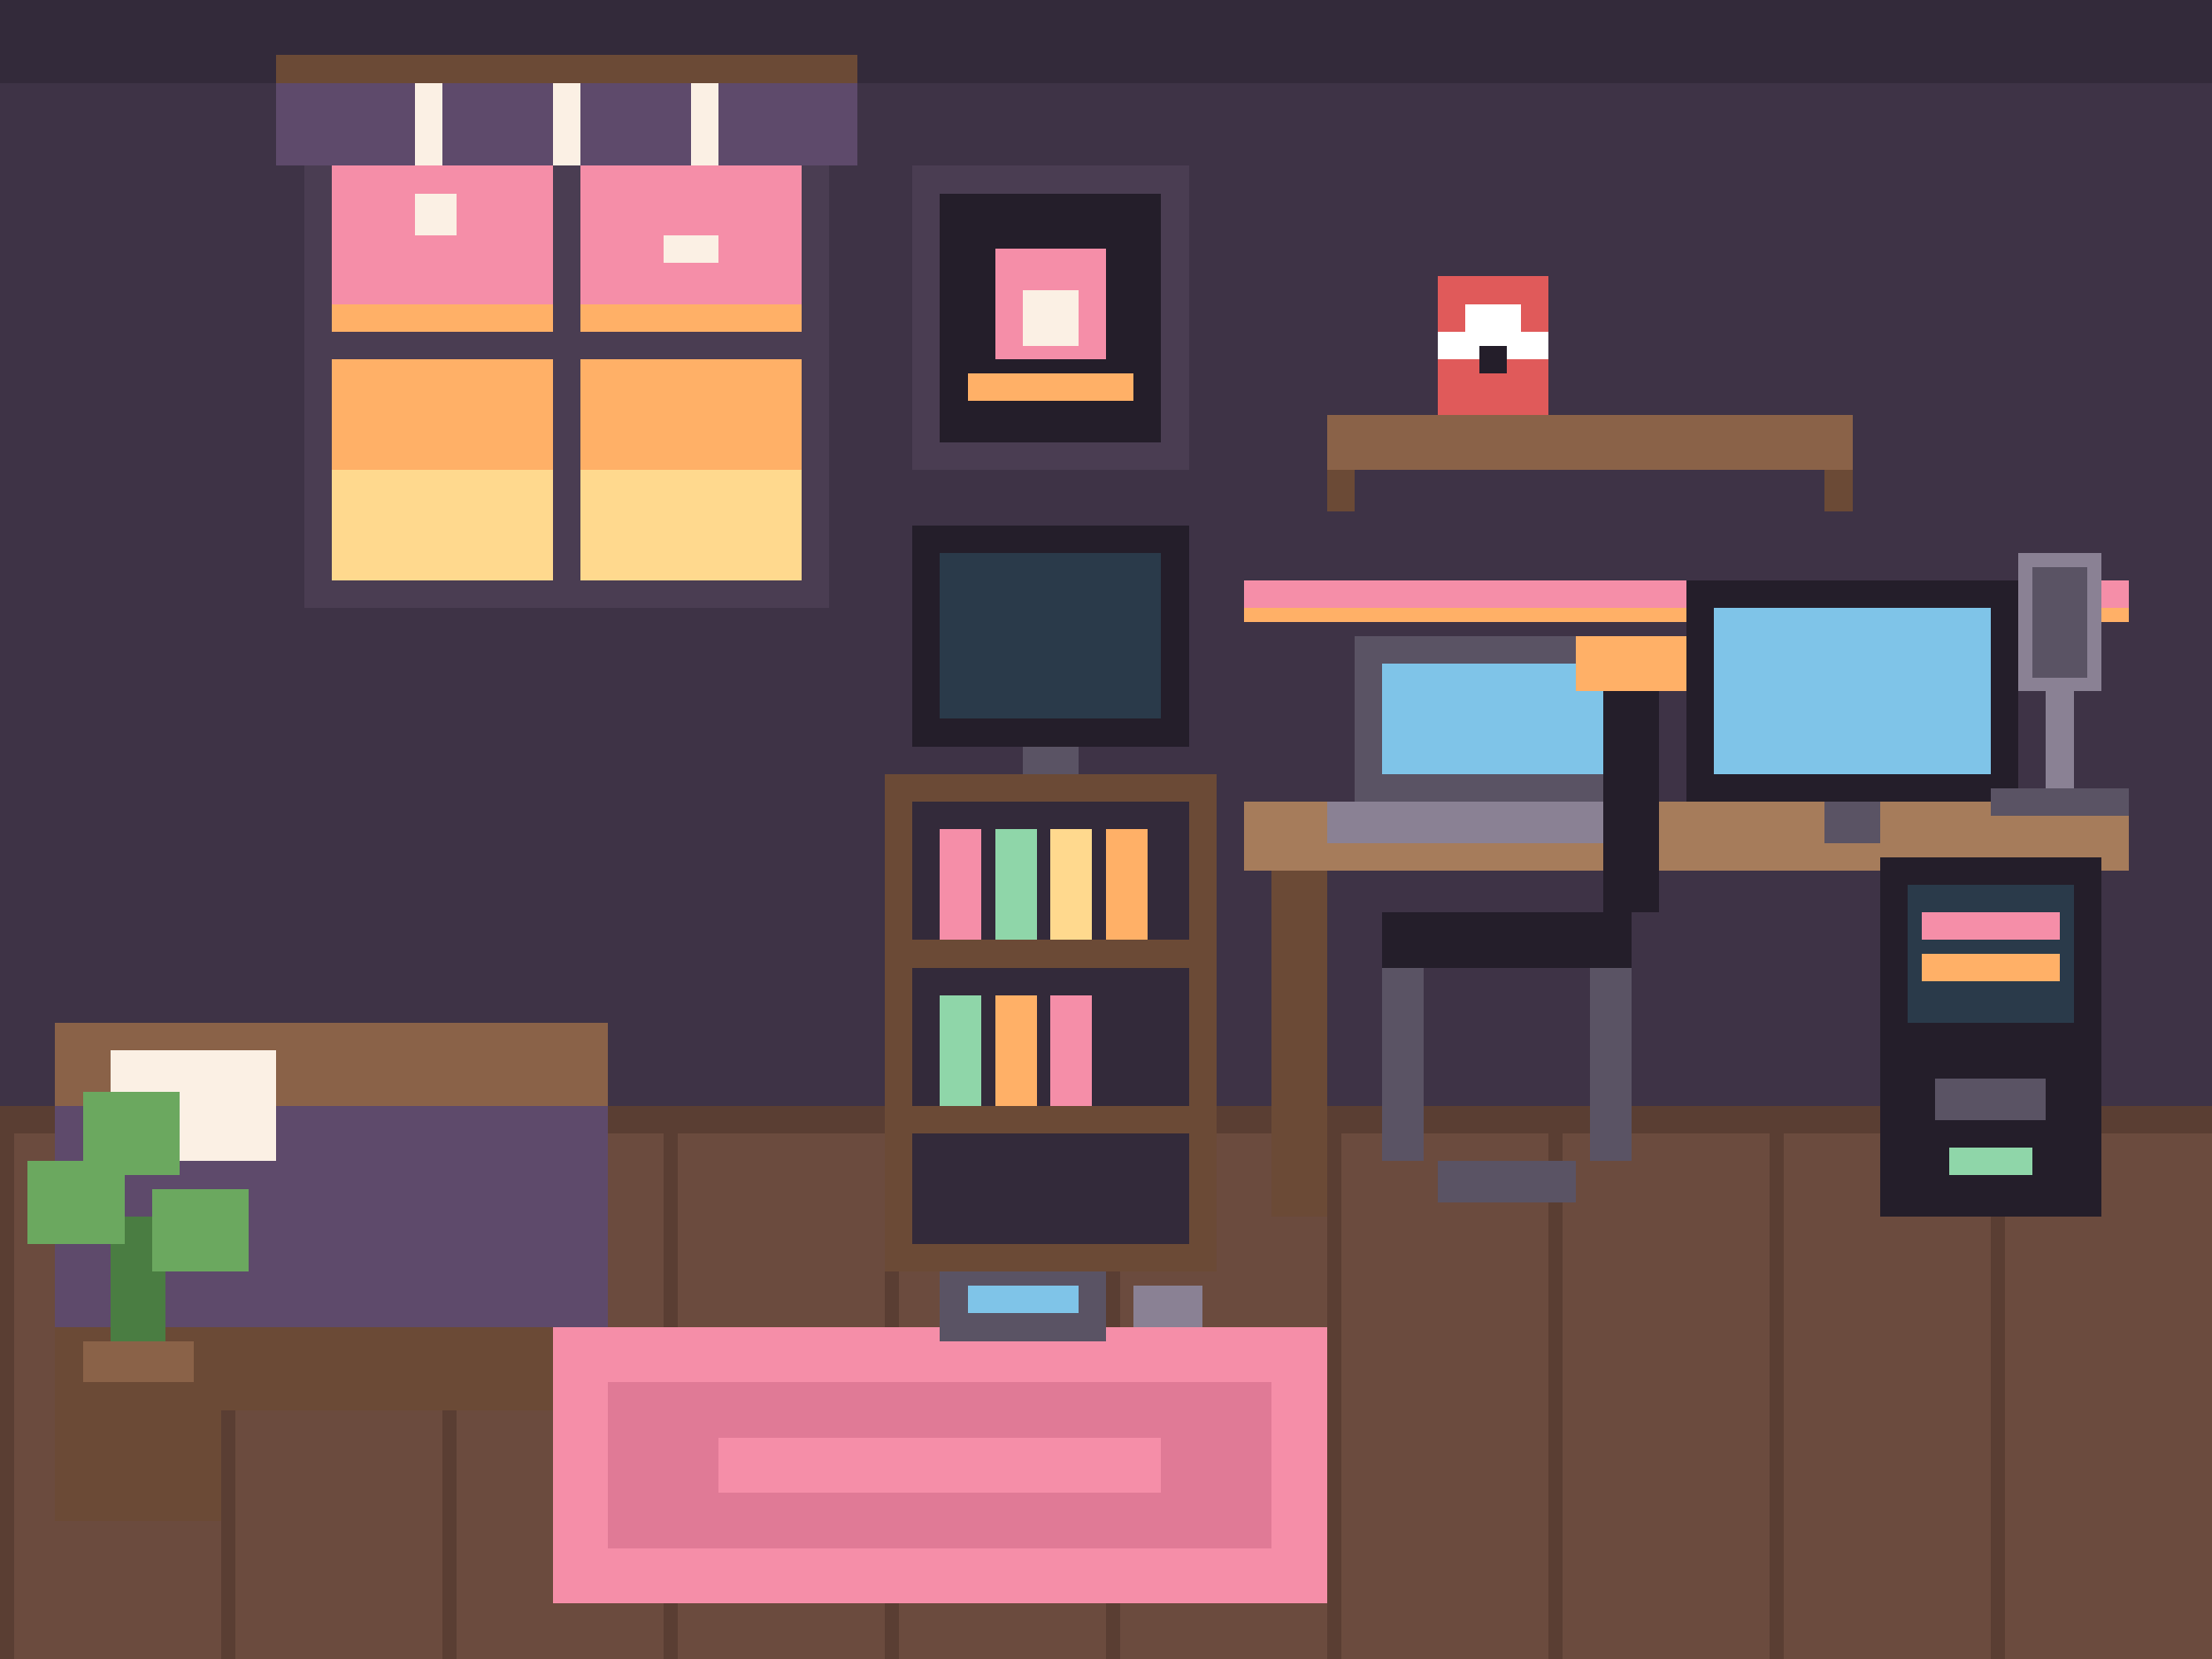
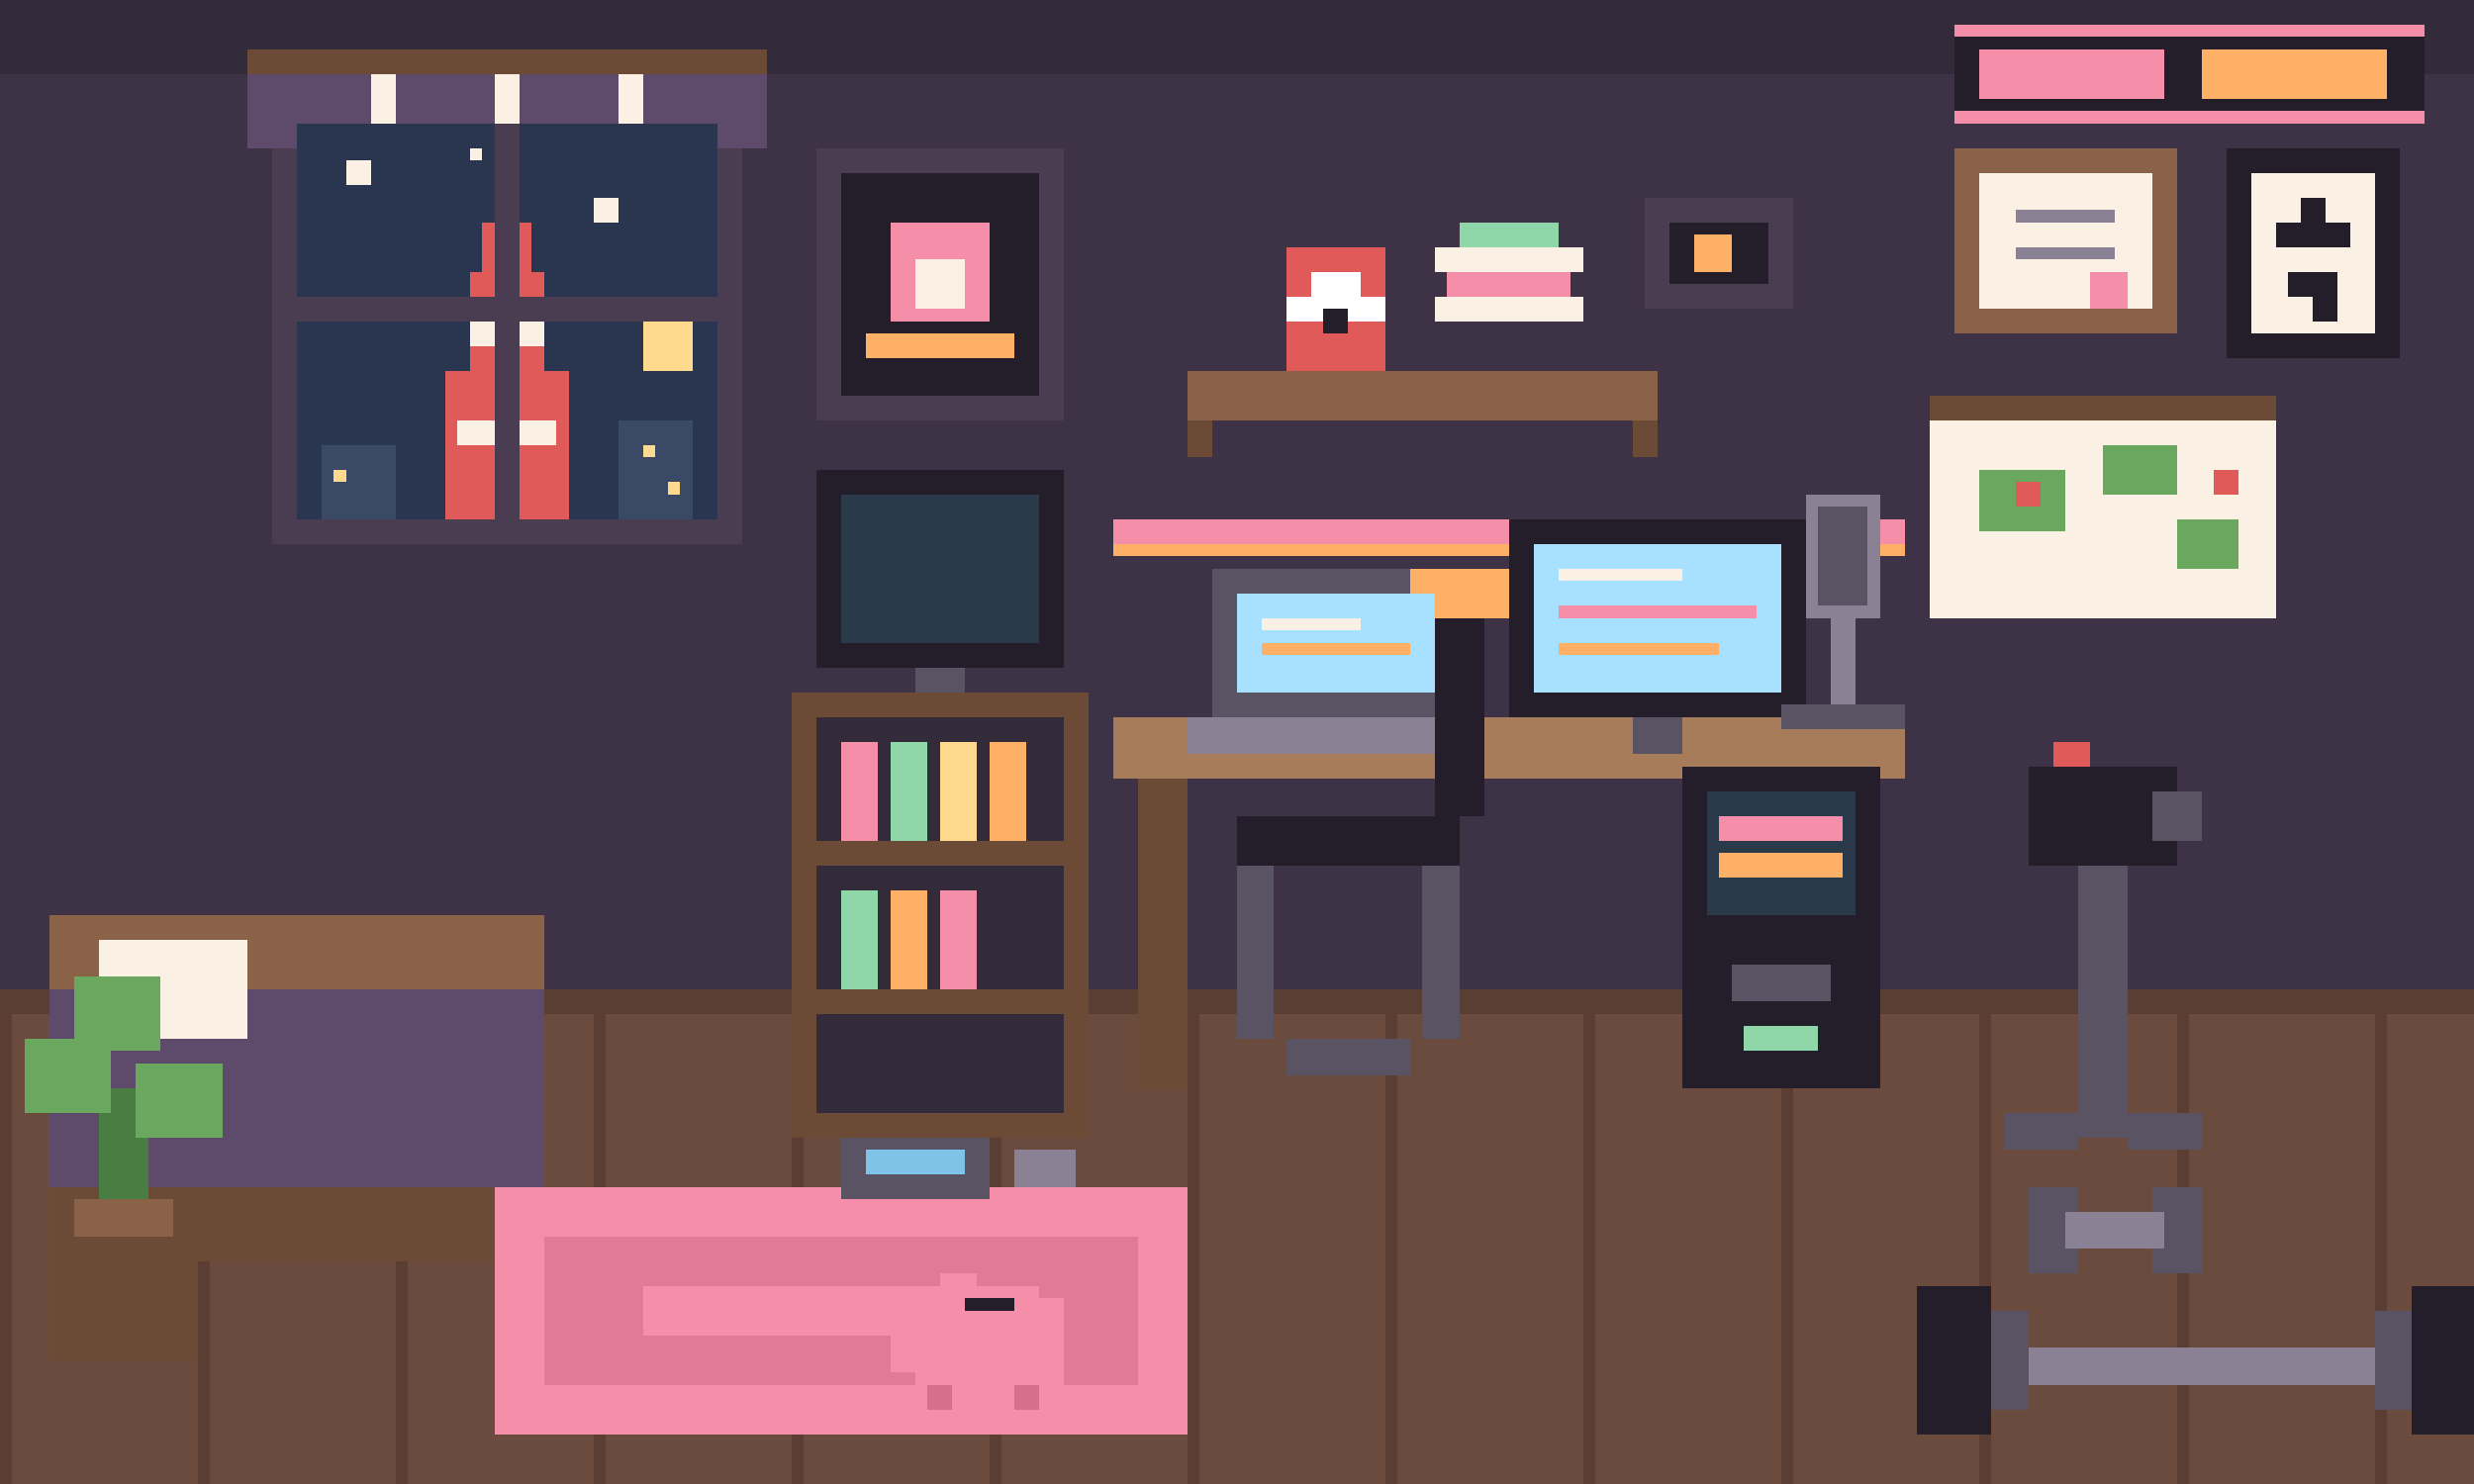
- <svg xmlns="http://www.w3.org/2000/svg" viewBox="0 0 160 120" shape-rendering="crispEdges" style="display:block;border-radius:14px" role="img" aria-label="Tu habitación">
-   <rect x="0" y="0" width="160" height="80" fill="#3E3346" />
-   <rect x="0" y="0" width="160" height="6" fill="#332A3A" />
-   <rect x="0" y="80" width="160" height="40" fill="#6B4B3E" />
-   <rect x="0" y="80" width="160" height="2" fill="#5A3E33" />
+ <svg xmlns="http://www.w3.org/2000/svg" viewBox="0 0 200 120" shape-rendering="crispEdges" style="display:block;border-radius:14px" role="img" aria-label="Tu habitación">
+   <rect x="0" y="0" width="200" height="80" fill="#3E3346" />
+   <rect x="0" y="0" width="200" height="6" fill="#332A3A" />
+   <rect x="0" y="80" width="200" height="40" fill="#6B4B3E" />
+   <rect x="0" y="80" width="200" height="2" fill="#5A3E33" />
  <rect x="0" y="82" width="1" height="38" fill="#5A3E33" />
  <rect x="16" y="82" width="1" height="38" fill="#5A3E33" />
  <rect x="32" y="82" width="1" height="38" fill="#5A3E33" />
  <rect x="48" y="82" width="1" height="38" fill="#5A3E33" />
  <rect x="64" y="82" width="1" height="38" fill="#5A3E33" />
  <rect x="80" y="82" width="1" height="38" fill="#5A3E33" />
  <rect x="96" y="82" width="1" height="38" fill="#5A3E33" />
  <rect x="112" y="82" width="1" height="38" fill="#5A3E33" />
  <rect x="128" y="82" width="1" height="38" fill="#5A3E33" />
  <rect x="144" y="82" width="1" height="38" fill="#5A3E33" />
+   <rect x="160" y="82" width="1" height="38" fill="#5A3E33" />
+   <rect x="176" y="82" width="1" height="38" fill="#5A3E33" />
+   <rect x="192" y="82" width="1" height="38" fill="#5A3E33" />
  <rect x="22" y="8" width="38" height="36" fill="#4A3D52" />
  <rect x="24" y="10" width="34" height="32" fill="#F58EA8" />
  <rect x="24" y="22" width="34" height="12" fill="#FFB067" />
  <rect x="24" y="34" width="34" height="8" fill="#FFD98E" />
  <rect x="40" y="10" width="2" height="32" fill="#4A3D52" />
  <rect x="24" y="24" width="34" height="2" fill="#4A3D52" />
  <rect x="30" y="14" width="3" height="3" fill="#FBF0E4" />
  <rect x="48" y="17" width="4" height="2" fill="#FBF0E4" />
  <rect x="4" y="74" width="40" height="6" fill="#8A6248" />
  <rect x="4" y="80" width="40" height="22" fill="#5E4A6B" />
  <rect x="4" y="96" width="40" height="6" fill="#6B4A36" />
  <rect x="8" y="76" width="12" height="8" fill="#FBF0E4" />
  <rect x="4" y="102" width="4" height="4" fill="#6B4A36" />
  <rect x="40" y="102" width="4" height="4" fill="#6B4A36" />
  <rect x="90" y="58" width="64" height="5" fill="#A67C5B" />
  <rect x="92" y="63" width="4" height="25" fill="#6B4A36" />
  <rect x="148" y="63" width="4" height="25" fill="#6B4A36" />
  <rect x="98" y="46" width="20" height="12" fill="#5A5364" />
  <rect x="100" y="48" width="16" height="8" fill="#7FC4E8" />
  <rect x="96" y="58" width="24" height="3" fill="#8A8194" />
  <g id="item-alfombra">
    <rect x="40" y="96" width="56" height="20" fill="#F58EA8" />
    <rect x="44" y="100" width="48" height="12" fill="#E07A96" />
    <rect x="52" y="104" width="32" height="4" fill="#F58EA8" />
  </g>
  <g id="item-poster">
    <rect x="66" y="12" width="20" height="22" fill="#4A3D52" />
    <rect x="68" y="14" width="16" height="18" fill="#241E2A" />
    <rect x="72" y="18" width="8" height="8" fill="#F58EA8" />
    <rect x="70" y="27" width="12" height="2" fill="#FFB067" />
    <rect x="74" y="21" width="4" height="4" fill="#FBF0E4" />
  </g>
  <g id="item-planta">
    <rect x="4" y="100" width="12" height="10" fill="#6B4A36" />
    <rect x="6" y="97" width="8" height="3" fill="#8A6248" />
    <rect x="8" y="88" width="4" height="9" fill="#4A7D42" />
    <rect x="2" y="84" width="7" height="6" fill="#6BA85F" />
    <rect x="11" y="86" width="7" height="6" fill="#6BA85F" />
    <rect x="6" y="79" width="7" height="6" fill="#6BA85F" />
  </g>
  <g id="item-biblioteca">
    <rect x="64" y="56" width="24" height="36" fill="#6B4A36" />
    <rect x="66" y="58" width="20" height="10" fill="#332A3A" />
    <rect x="66" y="70" width="20" height="10" fill="#332A3A" />
    <rect x="66" y="82" width="20" height="8" fill="#332A3A" />
    <rect x="68" y="60" width="3" height="8" fill="#F58EA8" />
    <rect x="72" y="60" width="3" height="8" fill="#8FD6A9" />
    <rect x="76" y="60" width="3" height="8" fill="#FFD98E" />
    <rect x="80" y="60" width="3" height="8" fill="#FFB067" />
    <rect x="68" y="72" width="3" height="8" fill="#8FD6A9" />
    <rect x="72" y="72" width="3" height="8" fill="#FFB067" />
    <rect x="76" y="72" width="3" height="8" fill="#F58EA8" />
  </g>
  <g id="item-tv">
    <rect x="66" y="38" width="20" height="16" fill="#241E2A" />
    <rect x="68" y="40" width="16" height="12" fill="#2A3A4A" />
    <rect x="74" y="54" width="4" height="2" fill="#5A5364" />
  </g>
  <g id="item-consola">
    <rect x="68" y="92" width="12" height="5" fill="#5A5364" />
    <rect x="70" y="93" width="8" height="2" fill="#7FC4E8" />
    <rect x="82" y="93" width="5" height="3" fill="#8A8194" />
  </g>
  <g id="item-estante">
    <rect x="96" y="30" width="38" height="4" fill="#8A6248" />
    <rect x="96" y="34" width="2" height="3" fill="#6B4A36" />
    <rect x="132" y="34" width="2" height="3" fill="#6B4A36" />
  </g>
  <g id="item-figura">
    <rect x="104" y="20" width="8" height="10" fill="#E05A5A" />
    <rect x="104" y="24" width="8" height="2" fill="#FFFFFF" />
    <rect x="106" y="22" width="4" height="4" fill="#FFFFFF" />
    <rect x="107" y="25" width="2" height="2" fill="#241E2A" />
  </g>
  <g id="item-led">
    <rect x="90" y="42" width="64" height="2" fill="#F58EA8" />
    <rect x="90" y="44" width="64" height="1" fill="#FFB067" />
  </g>
  <g id="item-noren">
    <rect x="20" y="4" width="42" height="8" fill="#5E4A6B" />
    <rect x="20" y="4" width="42" height="2" fill="#6B4A36" />
    <rect x="30" y="6" width="2" height="6" fill="#FBF0E4" />
    <rect x="40" y="6" width="2" height="6" fill="#FBF0E4" />
    <rect x="50" y="6" width="2" height="6" fill="#FBF0E4" />
  </g>
  <g id="item-silla">
    <rect x="100" y="66" width="18" height="4" fill="#241E2A" />
    <rect x="100" y="70" width="3" height="14" fill="#5A5364" />
    <rect x="115" y="70" width="3" height="14" fill="#5A5364" />
    <rect x="116" y="48" width="4" height="18" fill="#241E2A" />
    <rect x="114" y="46" width="8" height="4" fill="#FFB067" />
    <rect x="104" y="84" width="10" height="3" fill="#5A5364" />
  </g>
  <g id="item-monitor2">
    <rect x="122" y="42" width="24" height="16" fill="#241E2A" />
    <rect x="124" y="44" width="20" height="12" fill="#7FC4E8" />
    <rect x="132" y="58" width="4" height="3" fill="#5A5364" />
  </g>
  <g id="item-microfono">
    <rect x="146" y="40" width="6" height="10" fill="#8A8194" />
    <rect x="147" y="41" width="4" height="8" fill="#5A5364" />
    <rect x="148" y="50" width="2" height="8" fill="#8A8194" />
    <rect x="144" y="57" width="10" height="2" fill="#5A5364" />
  </g>
  <g id="item-pcgamer">
    <rect x="136" y="62" width="16" height="26" fill="#241E2A" />
    <rect x="138" y="64" width="12" height="10" fill="#2A3A4A" />
    <rect x="139" y="66" width="10" height="2" fill="#F58EA8" />
    <rect x="139" y="69" width="10" height="2" fill="#FFB067" />
    <rect x="140" y="78" width="8" height="3" fill="#5A5364" />
    <rect x="141" y="83" width="6" height="2" fill="#8FD6A9" />
  </g>
+   <g id="nivel-placa-creador">
+     <rect x="133" y="16" width="12" height="9" fill="#4A3D52" />
+     <rect x="135" y="18" width="8" height="5" fill="#241E2A" />
+     <rect x="137" y="19" width="3" height="3" fill="#FFB067" />
+   </g>
+   <g id="nivel-mancuernas">
+     <rect x="164" y="96" width="4" height="7" fill="#5A5364" />
+     <rect x="174" y="96" width="4" height="7" fill="#5A5364" />
+     <rect x="167" y="98" width="8" height="3" fill="#8A8194" />
+   </g>
+   <g id="nivel-barra-discos">
+     <rect x="158" y="109" width="40" height="3" fill="#8A8194" />
+     <rect x="155" y="104" width="6" height="12" fill="#241E2A" />
+     <rect x="195" y="104" width="6" height="12" fill="#241E2A" />
+     <rect x="161" y="106" width="3" height="8" fill="#5A5364" />
+     <rect x="192" y="106" width="3" height="8" fill="#5A5364" />
+   </g>
+   <g id="nivel-apuntes">
+     <rect x="116" y="24" width="12" height="2" fill="#FBF0E4" />
+     <rect x="117" y="22" width="10" height="2" fill="#F58EA8" />
+     <rect x="116" y="20" width="12" height="2" fill="#FBF0E4" />
+     <rect x="118" y="18" width="8" height="2" fill="#8FD6A9" />
+   </g>
+   <g id="nivel-diploma">
+     <rect x="158" y="12" width="18" height="15" fill="#8A6248" />
+     <rect x="160" y="14" width="14" height="11" fill="#FBF0E4" />
+     <rect x="163" y="17" width="8" height="1" fill="#8A8194" />
+     <rect x="163" y="20" width="8" height="1" fill="#8A8194" />
+     <rect x="169" y="22" width="3" height="3" fill="#F58EA8" />
+   </g>
+   <g id="nivel-kanji">
+     <rect x="180" y="12" width="14" height="17" fill="#241E2A" />
+     <rect x="182" y="14" width="10" height="13" fill="#FBF0E4" />
+     <rect x="186" y="16" width="2" height="4" fill="#241E2A" />
+     <rect x="184" y="18" width="6" height="2" fill="#241E2A" />
+     <rect x="185" y="22" width="4" height="2" fill="#241E2A" />
+     <rect x="187" y="24" width="2" height="2" fill="#241E2A" />
+   </g>
+   <g id="nivel-alcancia">
+     <rect x="74" y="105" width="12" height="7" fill="#F58EA8" />
+     <rect x="72" y="107" width="3" height="4" fill="#F58EA8" />
+     <rect x="76" y="103" width="3" height="2" fill="#F58EA8" />
+     <rect x="78" y="105" width="4" height="1" fill="#241E2A" />
+     <rect x="75" y="112" width="2" height="2" fill="#D4708A" />
+     <rect x="82" y="112" width="2" height="2" fill="#D4708A" />
+   </g>
+   <g id="nivel-mapa">
+     <rect x="156" y="32" width="28" height="18" fill="#FBF0E4" />
+     <rect x="156" y="32" width="28" height="2" fill="#6B4A36" />
+     <rect x="160" y="38" width="7" height="5" fill="#6BA85F" />
+     <rect x="170" y="36" width="6" height="4" fill="#6BA85F" />
+     <rect x="176" y="42" width="5" height="4" fill="#6BA85F" />
+     <rect x="163" y="39" width="2" height="2" fill="#E05A5A" />
+     <rect x="179" y="38" width="2" height="2" fill="#E05A5A" />
+   </g>
+   <g id="nivel-camara">
+     <rect x="164" y="62" width="12" height="8" fill="#241E2A" />
+     <rect x="174" y="64" width="4" height="4" fill="#5A5364" />
+     <rect x="166" y="60" width="3" height="2" fill="#E05A5A" />
+     <rect x="168" y="70" width="4" height="22" fill="#5A5364" />
+     <rect x="162" y="90" width="6" height="3" fill="#5A5364" />
+     <rect x="172" y="90" width="6" height="3" fill="#5A5364" />
+   </g>
+   <g id="nivel-neon">
+     <rect x="158" y="2" width="38" height="8" fill="#241E2A" />
+     <rect x="160" y="4" width="15" height="4" fill="#F58EA8" />
+     <rect x="178" y="4" width="15" height="4" fill="#FFB067" />
+     <rect x="158" y="2" width="38" height="1" fill="#F58EA8" />
+     <rect x="158" y="9" width="38" height="1" fill="#F58EA8" />
+   </g>
+   <g id="nivel-fx-monitores">
+     <rect x="100" y="48" width="16" height="8" fill="#A8E0FF" />
+     <rect x="102" y="50" width="8" height="1" fill="#FBF0E4" />
+     <rect x="102" y="52" width="12" height="1" fill="#FFB067" />
+     <rect x="124" y="44" width="20" height="12" fill="#A8E0FF" />
+     <rect x="126" y="46" width="10" height="1" fill="#FBF0E4" />
+     <rect x="126" y="49" width="16" height="1" fill="#F58EA8" />
+     <rect x="126" y="52" width="13" height="1" fill="#FFB067" />
+   </g>
+   <g id="nivel-fx-tokio">
+     <rect x="24" y="10" width="34" height="32" fill="#2A3550" />
+     <rect x="28" y="13" width="2" height="2" fill="#FBF0E4" />
+     <rect x="48" y="16" width="2" height="2" fill="#FBF0E4" />
+     <rect x="38" y="12" width="1" height="1" fill="#FBF0E4" />
+     <rect x="52" y="26" width="4" height="4" fill="#FFD98E" />
+     <rect x="38" y="22" width="6" height="20" fill="#E05A5A" />
+     <rect x="36" y="30" width="10" height="12" fill="#E05A5A" />
+     <rect x="39" y="18" width="4" height="4" fill="#E05A5A" />
+     <rect x="40" y="14" width="2" height="4" fill="#E05A5A" />
+     <rect x="38" y="26" width="6" height="2" fill="#FBF0E4" />
+     <rect x="37" y="34" width="8" height="2" fill="#FBF0E4" />
+     <rect x="26" y="36" width="6" height="6" fill="#3A4A66" />
+     <rect x="50" y="34" width="6" height="8" fill="#3A4A66" />
+     <rect x="27" y="38" width="1" height="1" fill="#FFD98E" />
+     <rect x="52" y="36" width="1" height="1" fill="#FFD98E" />
+     <rect x="54" y="39" width="1" height="1" fill="#FFD98E" />
+     <rect x="40" y="10" width="2" height="32" fill="#4A3D52" />
+     <rect x="24" y="24" width="34" height="2" fill="#4A3D52" />
+   </g>
</svg>
